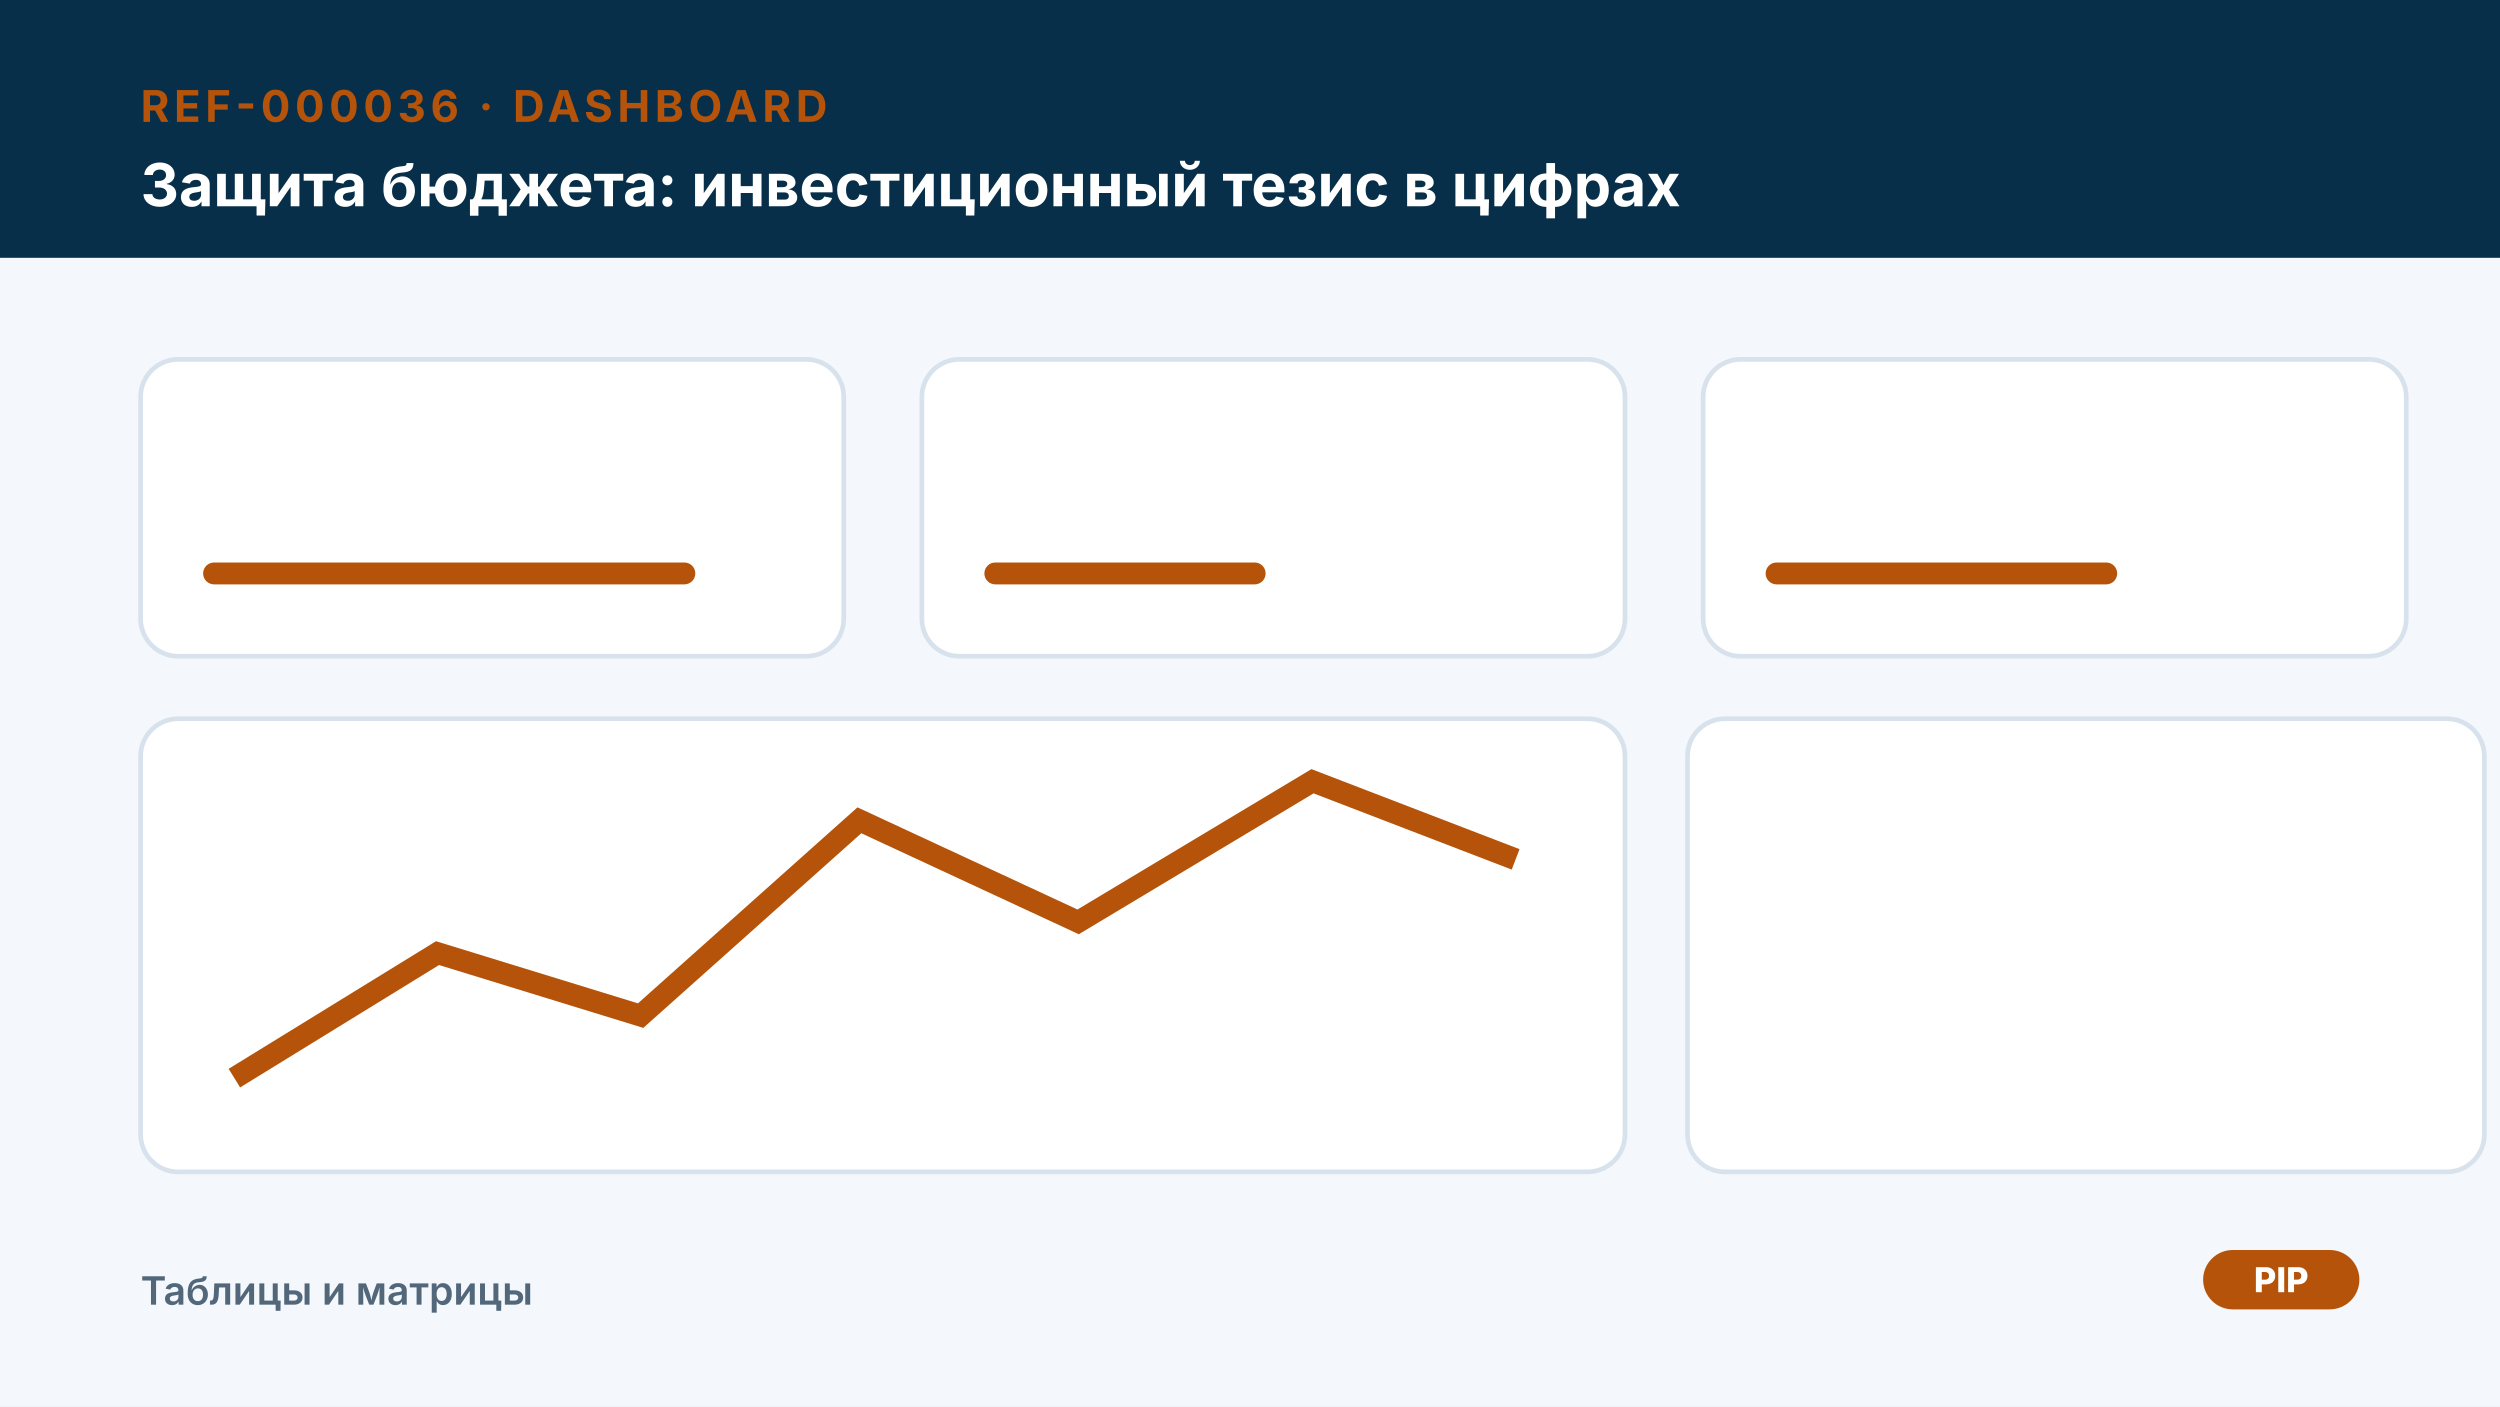
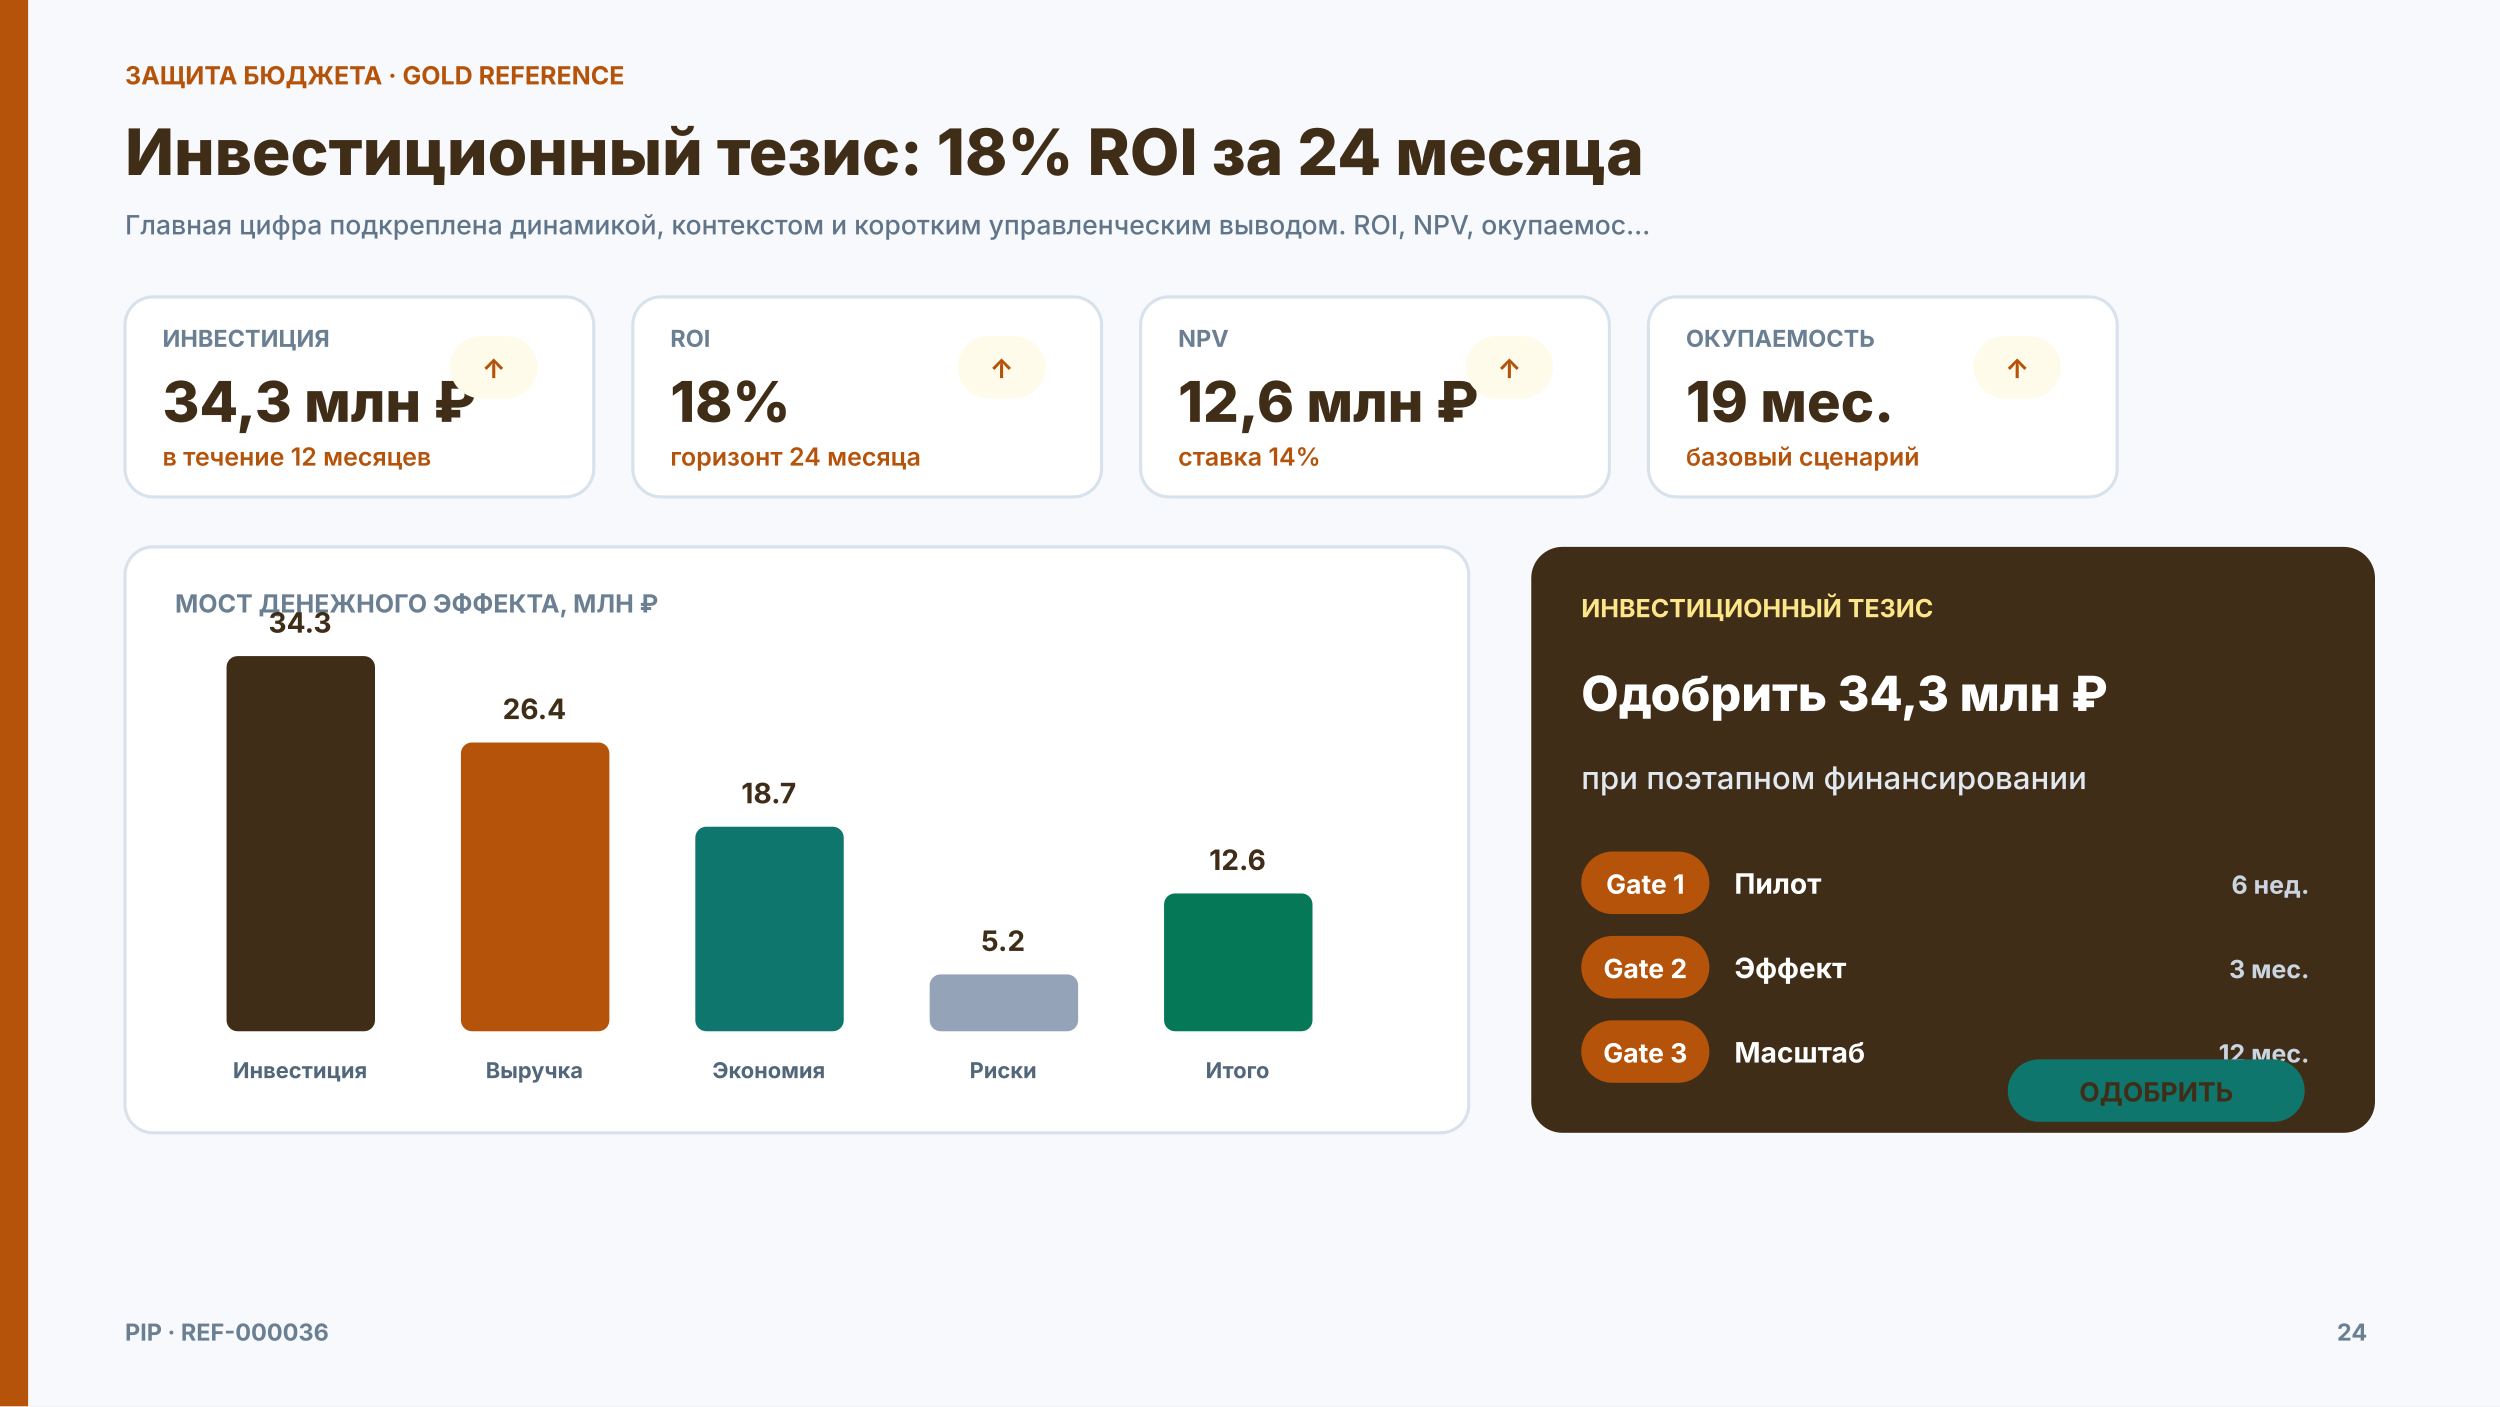
- <svg xmlns="http://www.w3.org/2000/svg" viewBox="0 0 1600 900" role="img" aria-labelledby="title description">
-   <rect width="1600" height="900" fill="#F4F7FB" />
-   <rect width="1600" height="165" fill="#082F49" />
-   <text x="90" y="78" font-family="Inter, Arial, sans-serif" font-size="28" font-weight="700" letter-spacing="3" fill="#B45309">REF-000036 · DASHBOARD</text>
-   <text x="90" y="132" font-family="Inter, Arial, sans-serif" font-size="38" font-weight="700" fill="#FFFFFF">Защита бюджета: инвестиционный тезис в цифрах</text>
-   <rect x="90" y="230" width="450" height="190" rx="24" fill="#FFFFFF" stroke="#D8E2EC" stroke-width="3" />
-   <rect x="130" y="360" width="315" height="14" rx="7" fill="#B45309" />
-   <rect x="590" y="230" width="450" height="190" rx="24" fill="#FFFFFF" stroke="#D8E2EC" stroke-width="3" />
-   <rect x="630" y="360" width="180" height="14" rx="7" fill="#B45309" />
-   <rect x="1090" y="230" width="450" height="190" rx="24" fill="#FFFFFF" stroke="#D8E2EC" stroke-width="3" />
-   <rect x="1130" y="360" width="225" height="14" rx="7" fill="#B45309" />
-   <rect x="90" y="460" width="950" height="290" rx="24" fill="#FFFFFF" stroke="#D8E2EC" stroke-width="3" />
-   <rect x="1080" y="460" width="510" height="290" rx="24" fill="#FFFFFF" stroke="#D8E2EC" stroke-width="3" />
-   <path d="M150 690 L280 610 L410 650 L550 525 L690 590 L840 500 L970 550" fill="none" stroke="#B45309" stroke-width="14" />
-   <text x="90" y="835" font-family="Inter, Arial, sans-serif" font-size="25" font-weight="600" fill="#52677A">Таблицы и матрицы</text>
-   <rect x="1410" y="800" width="100" height="38" rx="19" fill="#B45309" />
-   <text x="1460" y="827" text-anchor="middle" font-family="Inter, Arial, sans-serif" font-size="22" font-weight="800" fill="#FFFFFF">PIP</text>
+ <svg xmlns="http://www.w3.org/2000/svg" viewBox="0 0 1600 900" role="img" aria-labelledby="title description" data-gold="true" data-layout="gold-24">
+   <rect width="1600" height="900" fill="#F7F9FC" />
+   <rect x="0" y="0" width="18" height="900" fill="#B45309" />
+   <text x="80" y="54" font-family="Inter, Arial, sans-serif" font-size="16" font-weight="750" fill="#B45309" text-anchor="start">ЗАЩИТА БЮДЖЕТА · GOLD REFERENCE</text>
+   <text x="80" y="112" font-family="Inter, Arial, sans-serif" font-size="41" font-weight="800" fill="#3F2D18" text-anchor="start">Инвестиционный тезис: 18% ROI за 24 месяца</text>
+   <text x="80" y="150" font-family="Inter, Arial, sans-serif" font-size="17" font-weight="500" fill="#60758A" text-anchor="start">Главная цифра подкреплена динамикой, контекстом и коротким управленческим выводом. ROI, NPV, окупаемос…</text>
+   <rect x="80" y="190" width="300" height="128" rx="18" fill="#FFFFFF" stroke="#D8E2EC" stroke-width="2" />
+   <text x="104" y="222" font-family="Inter, Arial, sans-serif" font-size="15" font-weight="700" fill="#6B7F93" text-anchor="start">ИНВЕСТИЦИЯ</text>
+   <text x="104" y="270" font-family="Inter, Arial, sans-serif" font-size="36" font-weight="800" fill="#3F2D18" text-anchor="start">34,3 млн ₽</text>
+   <rect x="288" y="215" width="56" height="40" rx="20" fill="#FFFBEB" stroke="#FFFBEB" stroke-width="0" />
+   <text x="316" y="242" font-family="Inter, Arial, sans-serif" font-size="17" font-weight="700" fill="#B45309" text-anchor="middle">↑</text>
+   <text x="104" y="298" font-family="Inter, Arial, sans-serif" font-size="16" font-weight="600" fill="#B45309" text-anchor="start">в течение 12 месяцев</text>
+   <rect x="405" y="190" width="300" height="128" rx="18" fill="#FFFFFF" stroke="#D8E2EC" stroke-width="2" />
+   <text x="429" y="222" font-family="Inter, Arial, sans-serif" font-size="15" font-weight="700" fill="#6B7F93" text-anchor="start">ROI</text>
+   <text x="429" y="270" font-family="Inter, Arial, sans-serif" font-size="36" font-weight="800" fill="#3F2D18" text-anchor="start">18%</text>
+   <rect x="613" y="215" width="56" height="40" rx="20" fill="#FFFBEB" stroke="#FFFBEB" stroke-width="0" />
+   <text x="641" y="242" font-family="Inter, Arial, sans-serif" font-size="17" font-weight="700" fill="#B45309" text-anchor="middle">↑</text>
+   <text x="429" y="298" font-family="Inter, Arial, sans-serif" font-size="16" font-weight="600" fill="#B45309" text-anchor="start">горизонт 24 месяца</text>
+   <rect x="730" y="190" width="300" height="128" rx="18" fill="#FFFFFF" stroke="#D8E2EC" stroke-width="2" />
+   <text x="754" y="222" font-family="Inter, Arial, sans-serif" font-size="15" font-weight="700" fill="#6B7F93" text-anchor="start">NPV</text>
+   <text x="754" y="270" font-family="Inter, Arial, sans-serif" font-size="36" font-weight="800" fill="#3F2D18" text-anchor="start">12,6 млн ₽</text>
+   <rect x="938" y="215" width="56" height="40" rx="20" fill="#FFFBEB" stroke="#FFFBEB" stroke-width="0" />
+   <text x="966" y="242" font-family="Inter, Arial, sans-serif" font-size="17" font-weight="700" fill="#B45309" text-anchor="middle">↑</text>
+   <text x="754" y="298" font-family="Inter, Arial, sans-serif" font-size="16" font-weight="600" fill="#B45309" text-anchor="start">ставка 14%</text>
+   <rect x="1055" y="190" width="300" height="128" rx="18" fill="#FFFFFF" stroke="#D8E2EC" stroke-width="2" />
+   <text x="1079" y="222" font-family="Inter, Arial, sans-serif" font-size="15" font-weight="700" fill="#6B7F93" text-anchor="start">ОКУПАЕМОСТЬ</text>
+   <text x="1079" y="270" font-family="Inter, Arial, sans-serif" font-size="36" font-weight="800" fill="#3F2D18" text-anchor="start">19 мес.</text>
+   <rect x="1263" y="215" width="56" height="40" rx="20" fill="#FFFBEB" stroke="#FFFBEB" stroke-width="0" />
+   <text x="1291" y="242" font-family="Inter, Arial, sans-serif" font-size="17" font-weight="700" fill="#B45309" text-anchor="middle">↑</text>
+   <text x="1079" y="298" font-family="Inter, Arial, sans-serif" font-size="16" font-weight="600" fill="#B45309" text-anchor="start">базовый сценарий</text>
+   <rect x="80" y="350" width="860" height="375" rx="18" fill="#FFFFFF" stroke="#D8E2EC" stroke-width="2" />
+   <text x="112" y="392" font-family="Inter, Arial, sans-serif" font-size="16" font-weight="700" fill="#6B7F93" text-anchor="start">МОСТ ДЕНЕЖНОГО ЭФФЕКТА, МЛН ₽</text>
+   <rect x="145" y="419.9" width="95" height="240.1" rx="7" fill="#3F2D18" />
+   <text x="192" y="690" font-family="Inter, Arial, sans-serif" font-size="14" font-weight="650" fill="#52677A" text-anchor="middle">Инвестиция</text>
+   <text x="192" y="404.9" font-family="Inter, Arial, sans-serif" font-size="18" font-weight="750" fill="#3F2D18" text-anchor="middle">34.3</text>
+   <rect x="295" y="475.2" width="95" height="184.8" rx="7" fill="#B45309" />
+   <text x="342" y="690" font-family="Inter, Arial, sans-serif" font-size="14" font-weight="650" fill="#52677A" text-anchor="middle">Выручка</text>
+   <text x="342" y="460.2" font-family="Inter, Arial, sans-serif" font-size="18" font-weight="750" fill="#3F2D18" text-anchor="middle">26.4</text>
+   <rect x="445" y="529.1" width="95" height="130.9" rx="7" fill="#0F766E" />
+   <text x="492" y="690" font-family="Inter, Arial, sans-serif" font-size="14" font-weight="650" fill="#52677A" text-anchor="middle">Экономия</text>
+   <text x="492" y="514.1" font-family="Inter, Arial, sans-serif" font-size="18" font-weight="750" fill="#3F2D18" text-anchor="middle">18.7</text>
+   <rect x="595" y="623.6" width="95" height="36.4" rx="7" fill="#94A3B8" />
+   <text x="642" y="690" font-family="Inter, Arial, sans-serif" font-size="14" font-weight="650" fill="#52677A" text-anchor="middle">Риски</text>
+   <text x="642" y="608.6" font-family="Inter, Arial, sans-serif" font-size="18" font-weight="750" fill="#3F2D18" text-anchor="middle">5.2</text>
+   <rect x="745" y="571.8" width="95" height="88.2" rx="7" fill="#047857" />
+   <text x="792" y="690" font-family="Inter, Arial, sans-serif" font-size="14" font-weight="650" fill="#52677A" text-anchor="middle">Итого</text>
+   <text x="792" y="556.8" font-family="Inter, Arial, sans-serif" font-size="18" font-weight="750" fill="#3F2D18" text-anchor="middle">12.6</text>
+   <rect x="980" y="350" width="540" height="375" rx="20" fill="#3F2D18" stroke="#3F2D18" stroke-width="0" />
+   <text x="1012" y="395" font-family="Inter, Arial, sans-serif" font-size="16" font-weight="700" fill="#FDE68A" text-anchor="start">ИНВЕСТИЦИОННЫЙ ТЕЗИС</text>
+   <text x="1012" y="455" font-family="Inter, Arial, sans-serif" font-size="31" font-weight="800" fill="#FFFFFF" text-anchor="start">Одобрить 34,3 млн ₽</text>
+   <text x="1012" y="505" font-family="Inter, Arial, sans-serif" font-size="20" font-weight="550" fill="#E2E8F0" text-anchor="start">при поэтапном финансировании</text>
+   <rect x="1012" y="545" width="82" height="40" rx="20" fill="#B45309" stroke="#B45309" stroke-width="0" />
+   <text x="1053" y="572" font-family="Inter, Arial, sans-serif" font-size="17" font-weight="700" fill="#FFFFFF" text-anchor="middle">Gate 1</text>
+   <text x="1110" y="572" font-family="Inter, Arial, sans-serif" font-size="18" font-weight="650" fill="#FFFFFF" text-anchor="start">Пилот</text>
+   <text x="1478" y="572" font-family="Inter, Arial, sans-serif" font-size="16" font-weight="650" fill="#CBD5E1" text-anchor="end">6 нед.</text>
+   <rect x="1012" y="599" width="82" height="40" rx="20" fill="#B45309" stroke="#B45309" stroke-width="0" />
+   <text x="1053" y="626" font-family="Inter, Arial, sans-serif" font-size="17" font-weight="700" fill="#FFFFFF" text-anchor="middle">Gate 2</text>
+   <text x="1110" y="626" font-family="Inter, Arial, sans-serif" font-size="18" font-weight="650" fill="#FFFFFF" text-anchor="start">Эффект</text>
+   <text x="1478" y="626" font-family="Inter, Arial, sans-serif" font-size="16" font-weight="650" fill="#CBD5E1" text-anchor="end">3 мес.</text>
+   <rect x="1012" y="653" width="82" height="40" rx="20" fill="#B45309" stroke="#B45309" stroke-width="0" />
+   <text x="1053" y="680" font-family="Inter, Arial, sans-serif" font-size="17" font-weight="700" fill="#FFFFFF" text-anchor="middle">Gate 3</text>
+   <text x="1110" y="680" font-family="Inter, Arial, sans-serif" font-size="18" font-weight="650" fill="#FFFFFF" text-anchor="start">Масштаб</text>
+   <text x="1478" y="680" font-family="Inter, Arial, sans-serif" font-size="16" font-weight="650" fill="#CBD5E1" text-anchor="end">12 мес.</text>
+   <rect x="1285" y="678" width="190" height="40" rx="20" fill="#0F766E" stroke="#0F766E" stroke-width="0" />
+   <text x="1380" y="705" font-family="Inter, Arial, sans-serif" font-size="17" font-weight="700" fill="#3F2D18" text-anchor="middle">ОДОБРИТЬ</text>
+   <text x="80" y="858" font-family="Inter, Arial, sans-serif" font-size="15" font-weight="700" fill="#6B7F93" text-anchor="start">PIP · REF-000036</text>
+   <text x="1515" y="858" font-family="Inter, Arial, sans-serif" font-size="15" font-weight="700" fill="#6B7F93" text-anchor="end">24</text>
</svg>
